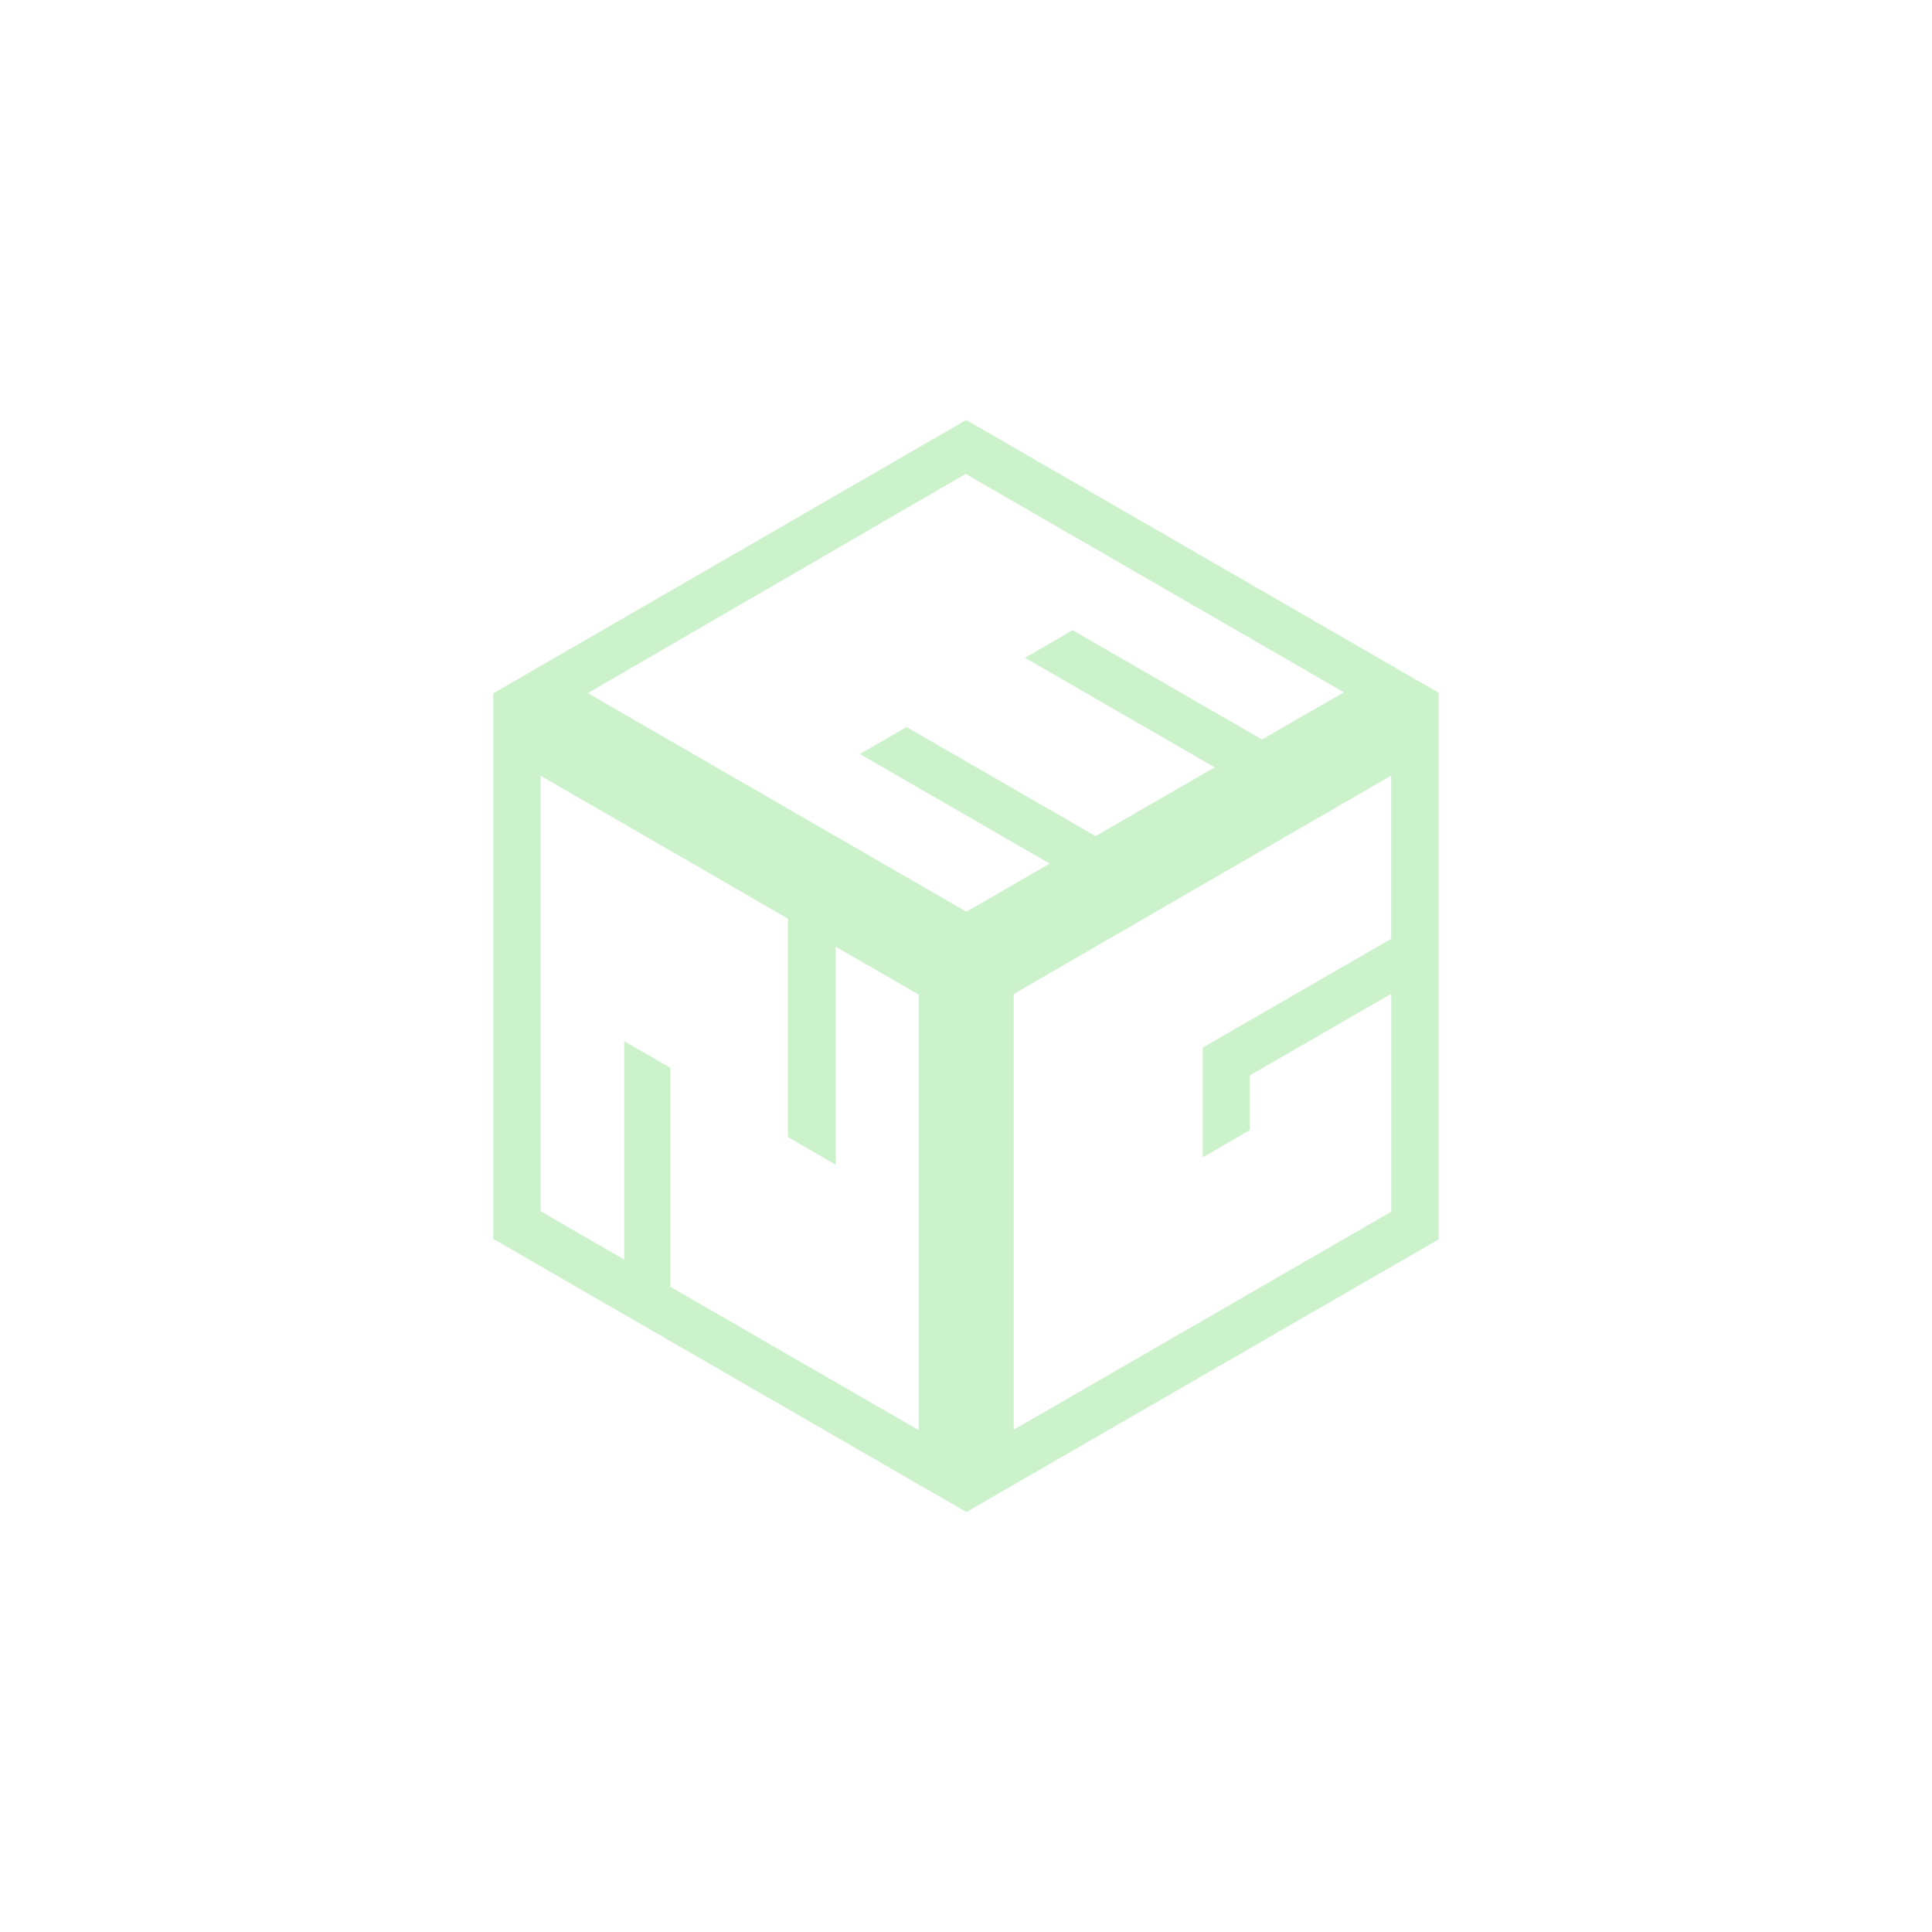
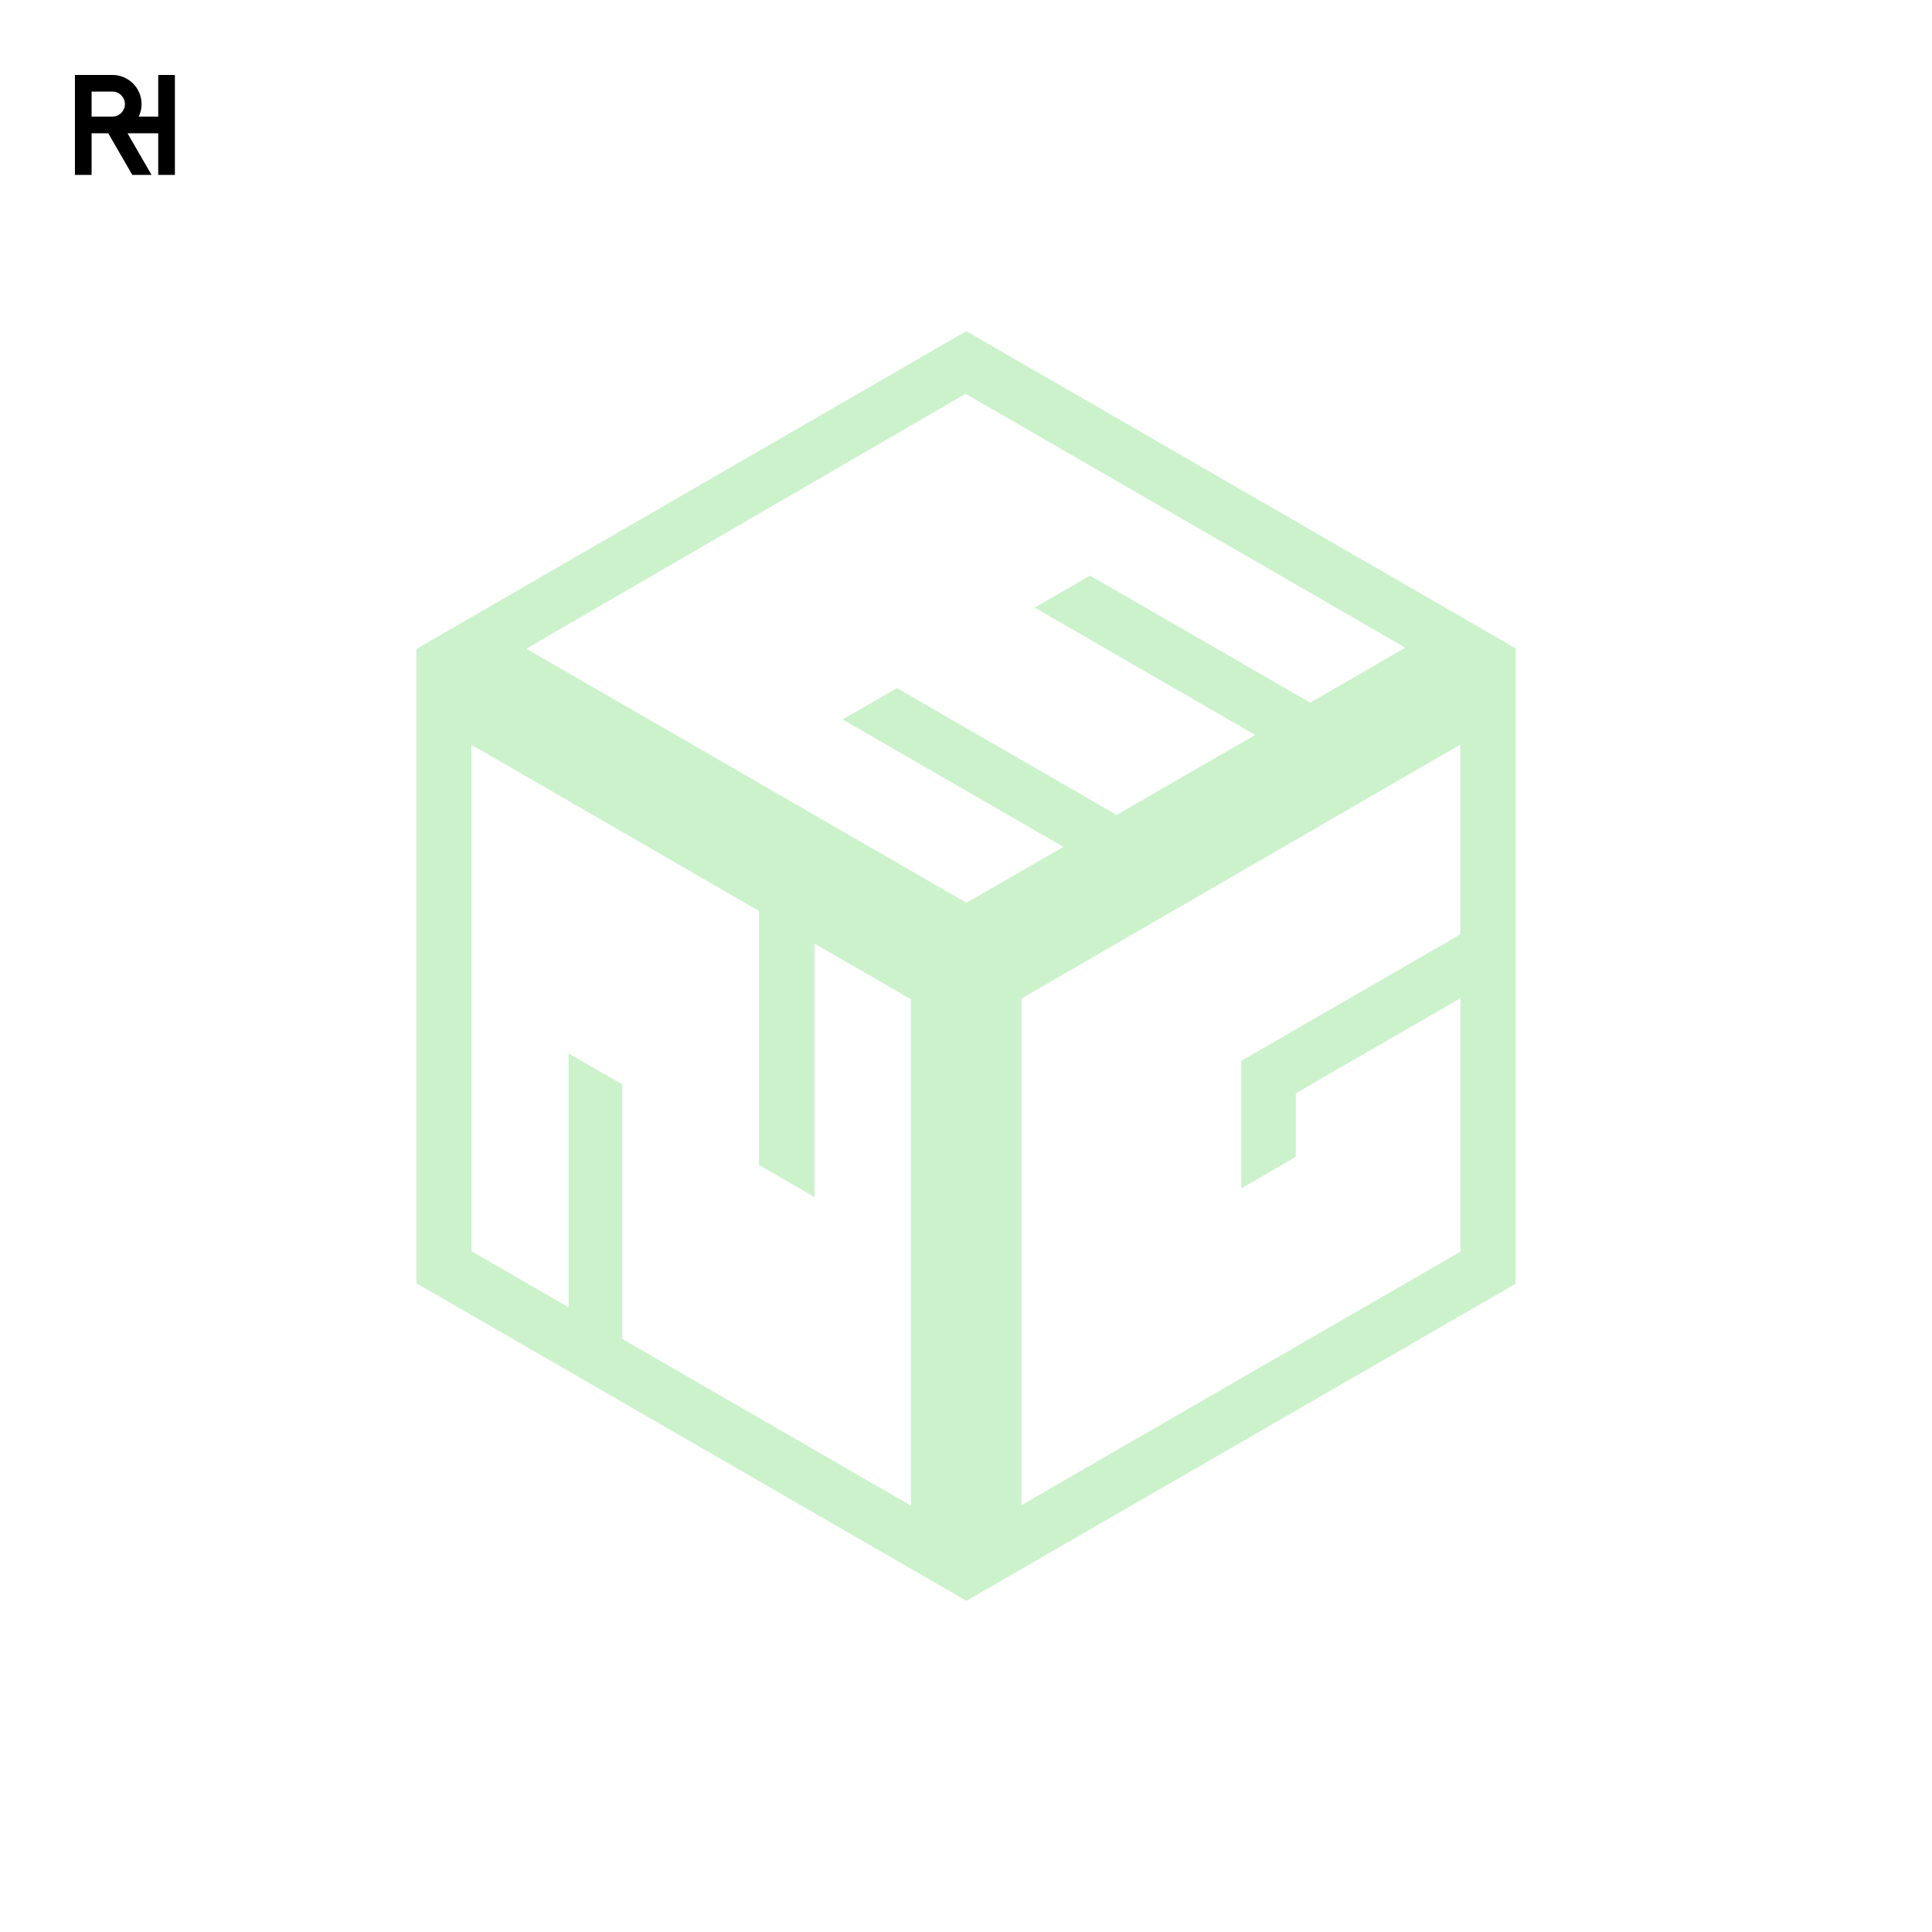
- <svg xmlns="http://www.w3.org/2000/svg" id="a" viewBox="0 0 666.14 666.14">
-   <path d="M333.14,144.81l-163.06,94.25v188.11l163.11,94.17,162.87-94.03v-188.44l-162.92-94.06h0ZM316.73,493.09l-85.58-49.41v-75.49l-15.93-9.2v75.29l-28.81-16.63v-150.18l85.27,49.28v75.32l16.47,9.51v-75.17l28.59,16.5v150.18h0ZM202.66,238.99l130.29-75.59,130.4,75.29-28.22,16.29-65.27-37.68-16.46,9.5,65.42,37.77-41.09,23.72-65.16-37.62-16.11,9.3,65.46,37.79-28.73,16.59-130.54-75.37h0ZM479.69,417.79l-130.17,75.16v-150.22l130.15-75.32v56.28l-64.97,37.51v37.82l16.19-9.35v-18.85l48.8-28.18v75.15Z" style="fill:#00bc00; opacity:.2;" />
+ <svg xmlns="http://www.w3.org/2000/svg" id="a" viewBox="0 0 657.64 657.64">
+   <rect id="c" x="14.17" y="14.17" width="56.69" height="56.69" rx="2.83" ry="2.83" style="fill:rgba(255,255,255,.4);" />
+   <path id="d" d="M25.51,25.51v34.02h5.67v-14.17h5.67l8.18,14.17h6.55l-8.18-14.17h10.46v14.17h5.67V25.51h-5.67v14.17h-6.63c.28-.58.96-2.16.96-4.25,0-5.47-4.44-9.92-9.92-9.92h-12.76ZM31.18,31.18h7.09c2.38,0,4.25,1.93,4.25,4.25s-1.87,4.25-4.25,4.25h-7.09v-8.5Z" />
+   <path id="e" d="M328.9,112.72l-187.17,108.18v215.92l187.22,108.09,186.95-107.93v-216.3l-187.01-107.97ZM310.06,512.49l-98.23-56.71v-86.65l-18.29-10.56v86.42l-33.07-19.09v-172.38l97.88,56.57v86.46l18.9,10.92v-86.28l32.82,18.94v172.38h-.01ZM179.13,220.82l149.55-86.77,149.68,86.42-32.39,18.7-74.92-43.25-18.89,10.9,75.09,43.35-47.16,27.23-74.79-43.18-18.49,10.67,75.14,43.38-32.98,19.04-149.84-86.51h.01ZM497.12,426.06l-149.41,86.27v-172.43l149.39-86.46v64.6l-74.58,43.06v43.41l18.58-10.73v-21.64l56.01-32.35v86.26Z" style="fill:#00bc00; isolation:isolate; opacity:.2;" />
</svg>
